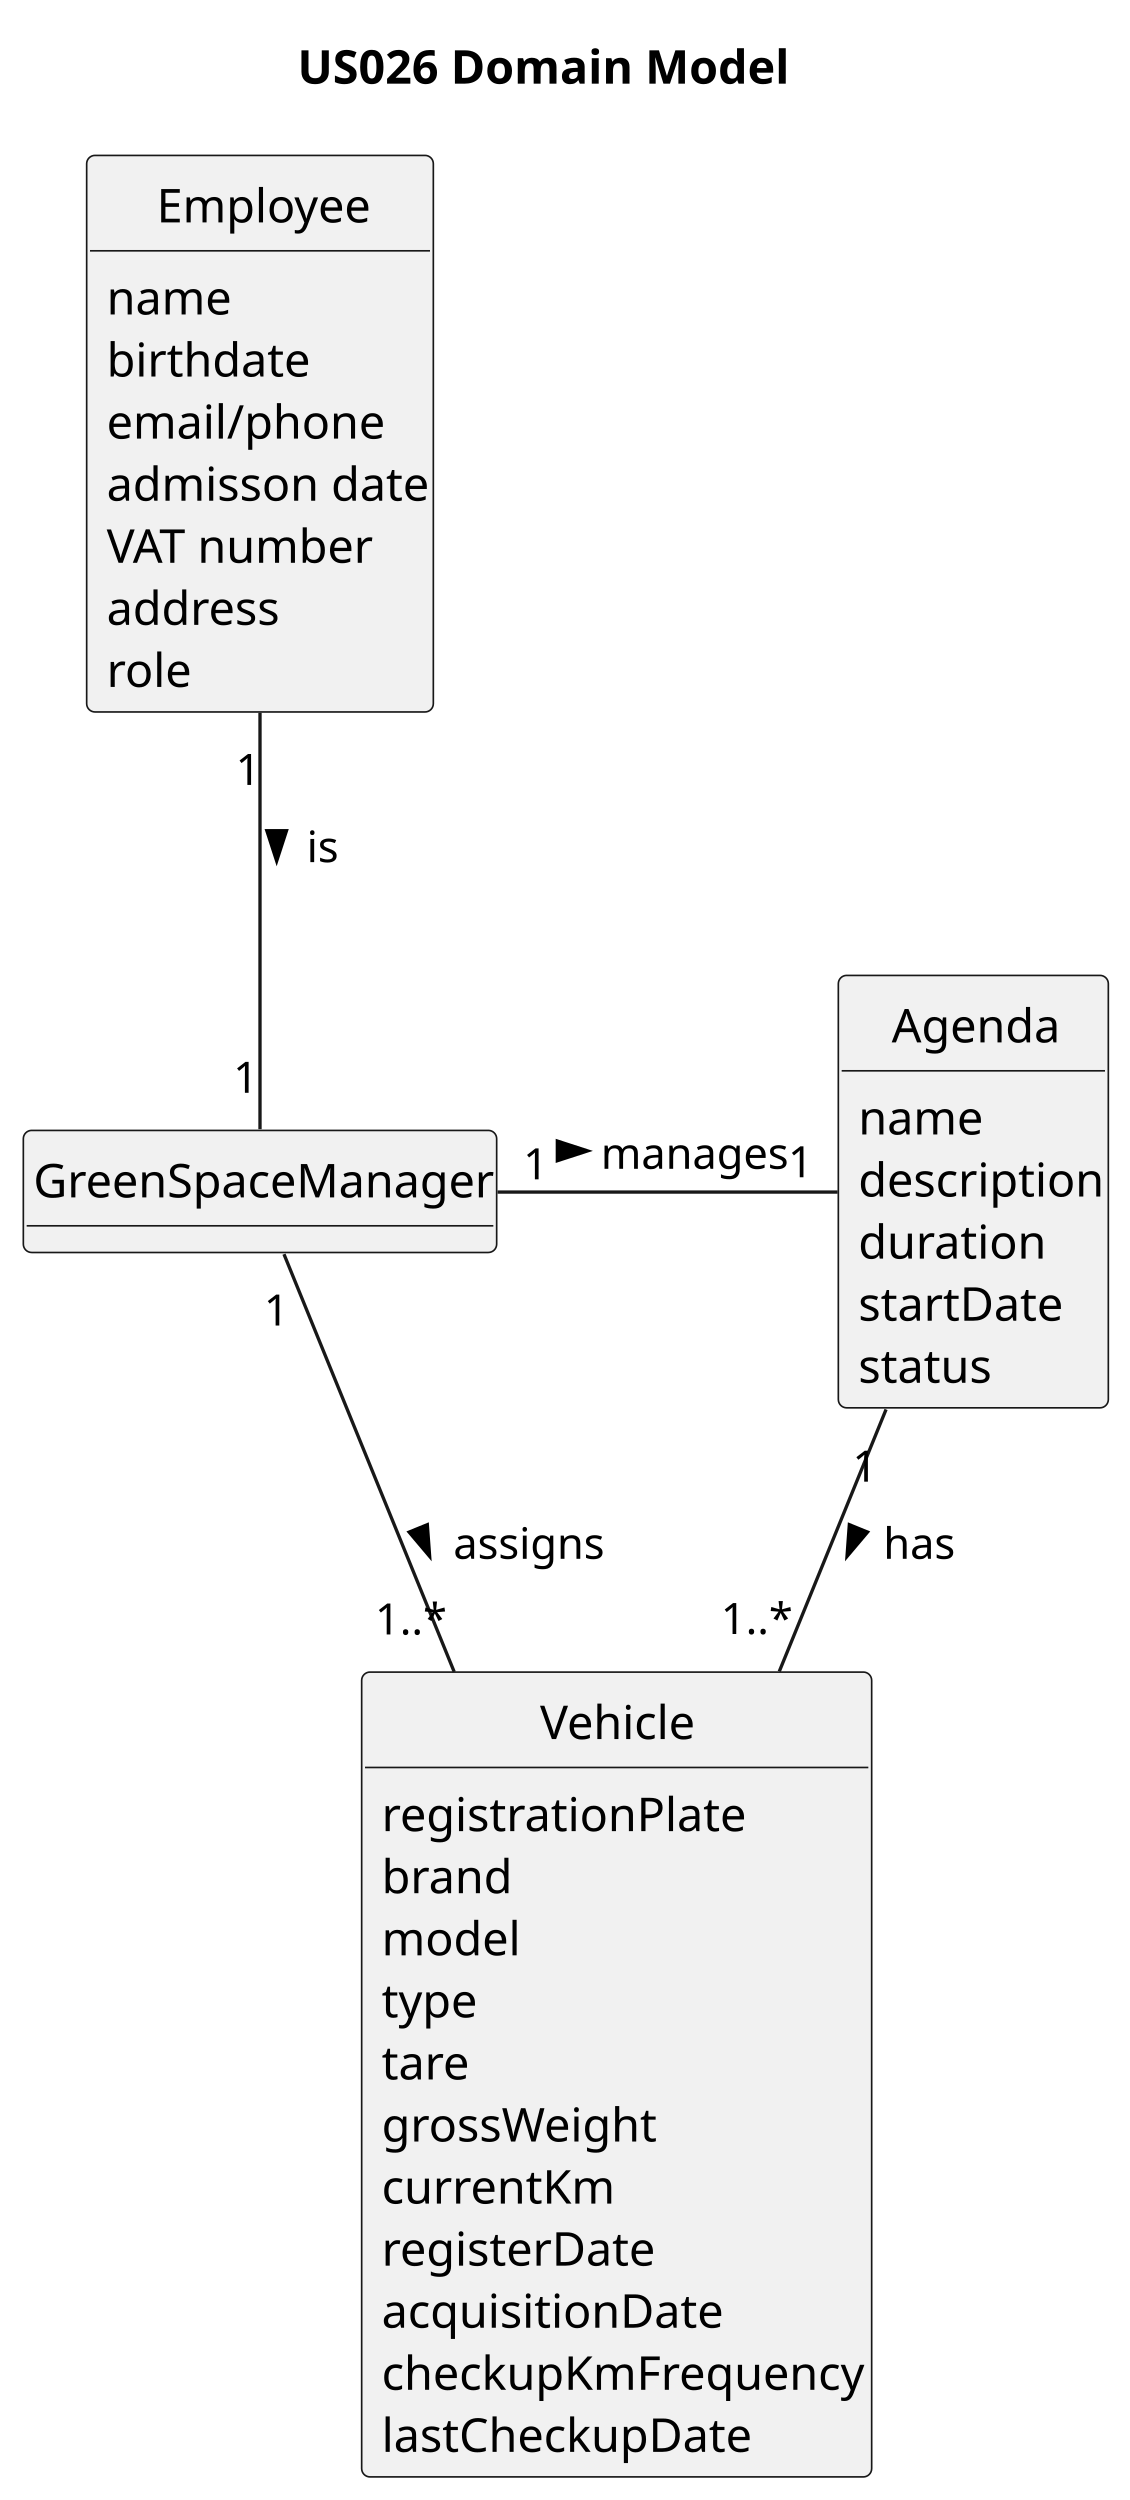
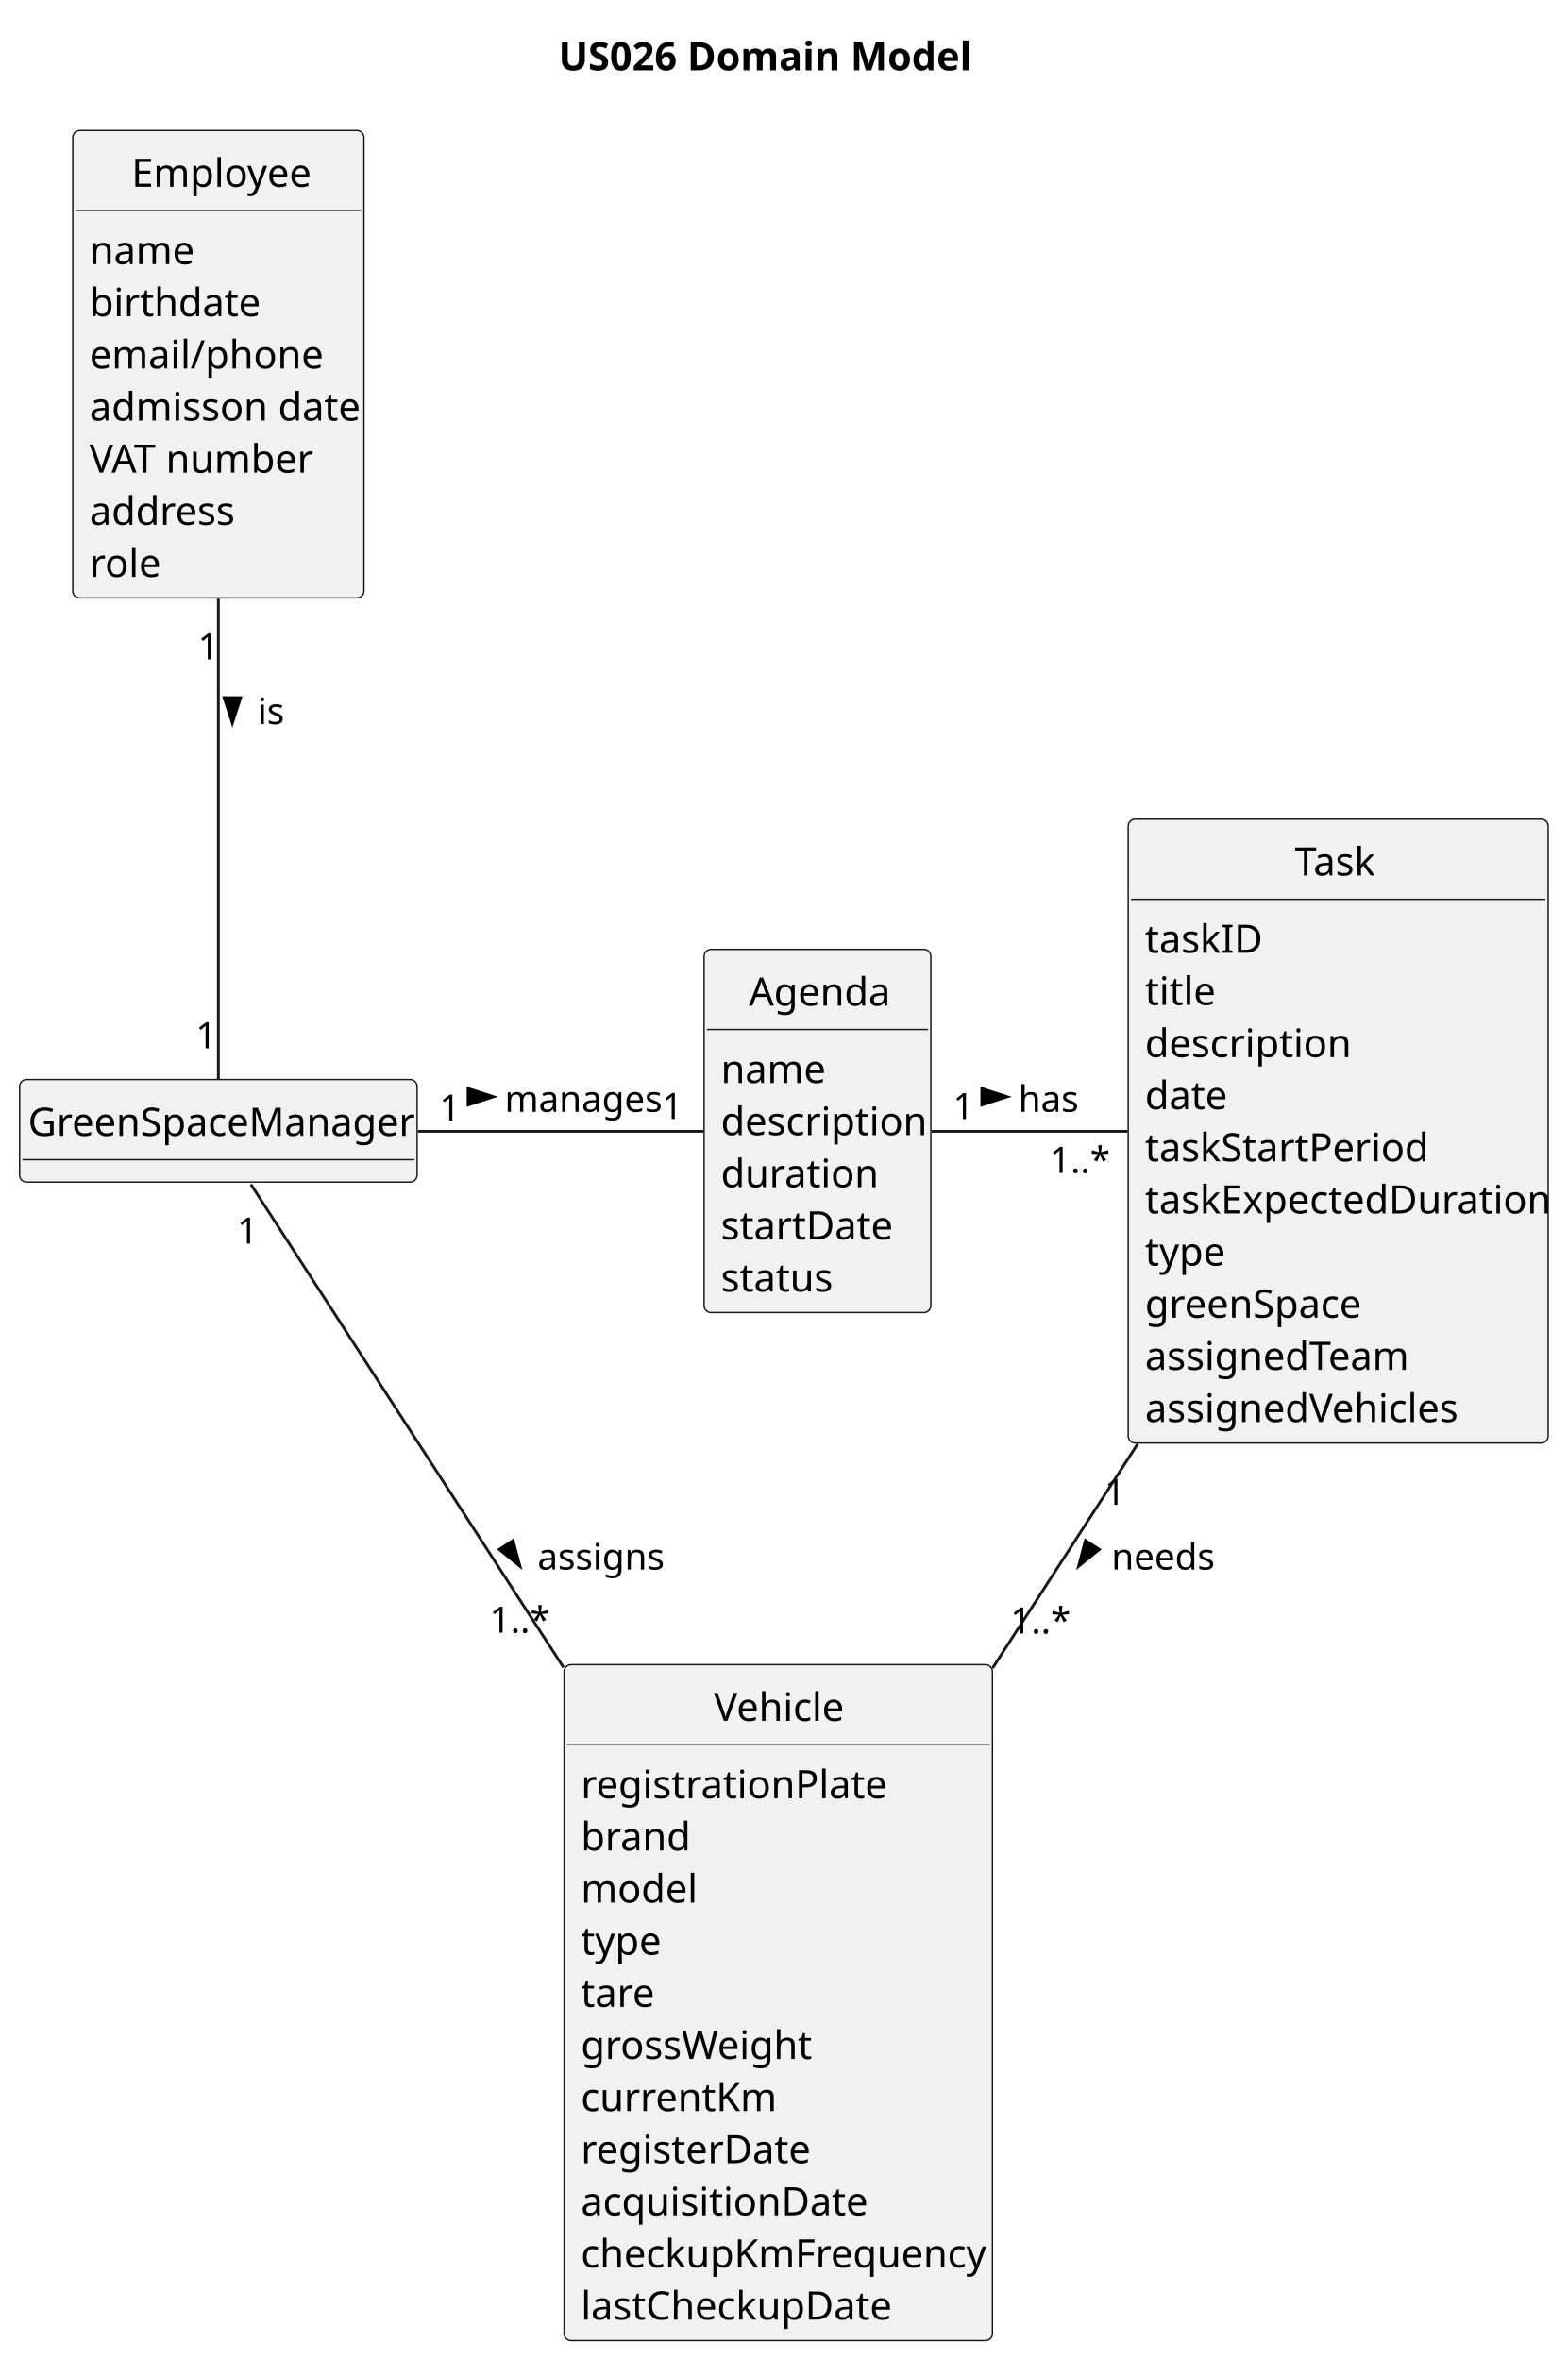
- <svg xmlns="http://www.w3.org/2000/svg" contentStyleType="text/css" height="750px" preserveAspectRatio="none" style="width:339px;height:750px;background:#FFFFFF;" version="1.1" viewBox="0 0 339 750" width="339px" zoomAndPan="magnify">
+ <svg xmlns="http://www.w3.org/2000/svg" contentStyleType="text/css" height="843px" preserveAspectRatio="none" style="width:560px;height:843px;background:#FFFFFF;" version="1.1" viewBox="0 0 560 843" width="560px" zoomAndPan="magnify">
  <defs />
  <g>
-     <text fill="#000000" font-family="sans-serif" font-size="14" font-weight="bold" lengthAdjust="spacing" textLength="147" x="89.25" y="25.107">US026 Domain Model</text>
+     <text fill="#000000" font-family="sans-serif" font-size="14" font-weight="bold" lengthAdjust="spacing" textLength="147" x="199.5" y="25.107">US026 Domain Model</text>
    <g id="elem_Employee">
      <rect codeLine="18" fill="#F1F1F1" height="166.969" id="Employee" rx="2.5" ry="2.5" style="stroke:#181818;stroke-width:0.5;" width="104" x="26" y="46.621" />
      <text fill="#000000" font-family="sans-serif" font-size="14" lengthAdjust="spacing" textLength="62" x="47" y="66.728">Employee</text>
      <line style="stroke:#181818;stroke-width:0.5;" x1="27" x2="129" y1="75.242" y2="75.242" />
      <text fill="#000000" font-family="sans-serif" font-size="14" lengthAdjust="spacing" textLength="35" x="32" y="94.35">name</text>
      <text fill="#000000" font-family="sans-serif" font-size="14" lengthAdjust="spacing" textLength="56" x="32" y="112.971">birthdate</text>
      <text fill="#000000" font-family="sans-serif" font-size="14" lengthAdjust="spacing" textLength="77" x="32" y="131.592">email/phone</text>
      <text fill="#000000" font-family="sans-serif" font-size="14" lengthAdjust="spacing" textLength="92" x="32" y="150.213">admisson date</text>
      <text fill="#000000" font-family="sans-serif" font-size="14" lengthAdjust="spacing" textLength="79" x="32" y="168.834">VAT number</text>
      <text fill="#000000" font-family="sans-serif" font-size="14" lengthAdjust="spacing" textLength="51" x="32" y="187.455">address</text>
      <text fill="#000000" font-family="sans-serif" font-size="14" lengthAdjust="spacing" textLength="24" x="32" y="206.076">role</text>
    </g>
    <g id="elem_Vehicle">
-       <rect codeLine="28" fill="#F1F1F1" height="241.453" id="Vehicle" rx="2.5" ry="2.5" style="stroke:#181818;stroke-width:0.5;" width="153" x="108.5" y="501.621" />
-       <text fill="#000000" font-family="sans-serif" font-size="14" lengthAdjust="spacing" textLength="46" x="162" y="521.729">Vehicle</text>
-       <line style="stroke:#181818;stroke-width:0.5;" x1="109.5" x2="260.5" y1="530.242" y2="530.242" />
-       <text fill="#000000" font-family="sans-serif" font-size="14" lengthAdjust="spacing" textLength="103" x="114.5" y="549.35">registrationPlate</text>
-       <text fill="#000000" font-family="sans-serif" font-size="14" lengthAdjust="spacing" textLength="37" x="114.5" y="567.971">brand</text>
-       <text fill="#000000" font-family="sans-serif" font-size="14" lengthAdjust="spacing" textLength="38" x="114.5" y="586.592">model</text>
-       <text fill="#000000" font-family="sans-serif" font-size="14" lengthAdjust="spacing" textLength="27" x="114.5" y="605.213">type</text>
-       <text fill="#000000" font-family="sans-serif" font-size="14" lengthAdjust="spacing" textLength="25" x="114.5" y="623.834">tare</text>
-       <text fill="#000000" font-family="sans-serif" font-size="14" lengthAdjust="spacing" textLength="79" x="114.5" y="642.455">grossWeight</text>
-       <text fill="#000000" font-family="sans-serif" font-size="14" lengthAdjust="spacing" textLength="65" x="114.5" y="661.076">currentKm</text>
-       <text fill="#000000" font-family="sans-serif" font-size="14" lengthAdjust="spacing" textLength="78" x="114.5" y="679.697">registerDate</text>
-       <text fill="#000000" font-family="sans-serif" font-size="14" lengthAdjust="spacing" textLength="97" x="114.5" y="698.318">acquisitionDate</text>
-       <text fill="#000000" font-family="sans-serif" font-size="14" lengthAdjust="spacing" textLength="141" x="114.5" y="716.939">checkupKmFrequency</text>
-       <text fill="#000000" font-family="sans-serif" font-size="14" lengthAdjust="spacing" textLength="108" x="114.5" y="735.561">lastCheckupDate</text>
+       <rect codeLine="28" fill="#F1F1F1" height="241.453" id="Vehicle" rx="2.5" ry="2.5" style="stroke:#181818;stroke-width:0.5;" width="153" x="201.5" y="594.621" />
+       <text fill="#000000" font-family="sans-serif" font-size="14" lengthAdjust="spacing" textLength="46" x="255" y="614.729">Vehicle</text>
+       <line style="stroke:#181818;stroke-width:0.5;" x1="202.5" x2="353.5" y1="623.242" y2="623.242" />
+       <text fill="#000000" font-family="sans-serif" font-size="14" lengthAdjust="spacing" textLength="103" x="207.5" y="642.35">registrationPlate</text>
+       <text fill="#000000" font-family="sans-serif" font-size="14" lengthAdjust="spacing" textLength="37" x="207.5" y="660.971">brand</text>
+       <text fill="#000000" font-family="sans-serif" font-size="14" lengthAdjust="spacing" textLength="38" x="207.5" y="679.592">model</text>
+       <text fill="#000000" font-family="sans-serif" font-size="14" lengthAdjust="spacing" textLength="27" x="207.5" y="698.213">type</text>
+       <text fill="#000000" font-family="sans-serif" font-size="14" lengthAdjust="spacing" textLength="25" x="207.5" y="716.834">tare</text>
+       <text fill="#000000" font-family="sans-serif" font-size="14" lengthAdjust="spacing" textLength="79" x="207.5" y="735.455">grossWeight</text>
+       <text fill="#000000" font-family="sans-serif" font-size="14" lengthAdjust="spacing" textLength="65" x="207.5" y="754.076">currentKm</text>
+       <text fill="#000000" font-family="sans-serif" font-size="14" lengthAdjust="spacing" textLength="78" x="207.5" y="772.697">registerDate</text>
+       <text fill="#000000" font-family="sans-serif" font-size="14" lengthAdjust="spacing" textLength="97" x="207.5" y="791.318">acquisitionDate</text>
+       <text fill="#000000" font-family="sans-serif" font-size="14" lengthAdjust="spacing" textLength="141" x="207.5" y="809.939">checkupKmFrequency</text>
+       <text fill="#000000" font-family="sans-serif" font-size="14" lengthAdjust="spacing" textLength="108" x="207.5" y="828.561">lastCheckupDate</text>
    </g>
    <g id="elem_GreenSpaceManager">
-       <rect codeLine="42" fill="#F1F1F1" height="36.621" id="GreenSpaceManager" rx="2.5" ry="2.5" style="stroke:#181818;stroke-width:0.5;" width="142" x="7" y="339.121" />
-       <text fill="#000000" font-family="sans-serif" font-size="14" lengthAdjust="spacing" textLength="136" x="10" y="359.228">GreenSpaceManager</text>
-       <line style="stroke:#181818;stroke-width:0.5;" x1="8" x2="148" y1="367.742" y2="367.742" />
+       <rect codeLine="42" fill="#F1F1F1" height="36.621" id="GreenSpaceManager" rx="2.5" ry="2.5" style="stroke:#181818;stroke-width:0.5;" width="142" x="7" y="385.621" />
+       <text fill="#000000" font-family="sans-serif" font-size="14" lengthAdjust="spacing" textLength="136" x="10" y="405.728">GreenSpaceManager</text>
+       <line style="stroke:#181818;stroke-width:0.5;" x1="8" x2="148" y1="414.242" y2="414.242" />
    </g>
    <g id="elem_Agenda">
-       <rect codeLine="47" fill="#F1F1F1" height="129.727" id="Agenda" rx="2.5" ry="2.5" style="stroke:#181818;stroke-width:0.5;" width="81" x="251.5" y="292.621" />
-       <text fill="#000000" font-family="sans-serif" font-size="14" lengthAdjust="spacing" textLength="49" x="267.5" y="312.728">Agenda</text>
-       <line style="stroke:#181818;stroke-width:0.5;" x1="252.5" x2="331.5" y1="321.242" y2="321.242" />
-       <text fill="#000000" font-family="sans-serif" font-size="14" lengthAdjust="spacing" textLength="35" x="257.5" y="340.35">name</text>
-       <text fill="#000000" font-family="sans-serif" font-size="14" lengthAdjust="spacing" textLength="69" x="257.5" y="358.971">description</text>
-       <text fill="#000000" font-family="sans-serif" font-size="14" lengthAdjust="spacing" textLength="52" x="257.5" y="377.592">duration</text>
-       <text fill="#000000" font-family="sans-serif" font-size="14" lengthAdjust="spacing" textLength="58" x="257.5" y="396.213">startDate</text>
-       <text fill="#000000" font-family="sans-serif" font-size="14" lengthAdjust="spacing" textLength="38" x="257.5" y="414.834">status</text>
+       <rect codeLine="47" fill="#F1F1F1" height="129.727" id="Agenda" rx="2.5" ry="2.5" style="stroke:#181818;stroke-width:0.5;" width="81" x="251.5" y="339.121" />
+       <text fill="#000000" font-family="sans-serif" font-size="14" lengthAdjust="spacing" textLength="49" x="267.5" y="359.228">Agenda</text>
+       <line style="stroke:#181818;stroke-width:0.5;" x1="252.5" x2="331.5" y1="367.742" y2="367.742" />
+       <text fill="#000000" font-family="sans-serif" font-size="14" lengthAdjust="spacing" textLength="35" x="257.5" y="386.85">name</text>
+       <text fill="#000000" font-family="sans-serif" font-size="14" lengthAdjust="spacing" textLength="69" x="257.5" y="405.471">description</text>
+       <text fill="#000000" font-family="sans-serif" font-size="14" lengthAdjust="spacing" textLength="52" x="257.5" y="424.092">duration</text>
+       <text fill="#000000" font-family="sans-serif" font-size="14" lengthAdjust="spacing" textLength="58" x="257.5" y="442.713">startDate</text>
+       <text fill="#000000" font-family="sans-serif" font-size="14" lengthAdjust="spacing" textLength="38" x="257.5" y="461.334">status</text>
+     </g>
+     <g id="elem_Task">
+       <rect codeLine="55" fill="#F1F1F1" height="222.832" id="Task" rx="2.5" ry="2.5" style="stroke:#181818;stroke-width:0.5;" width="150" x="403" y="292.621" />
+       <text fill="#000000" font-family="sans-serif" font-size="14" lengthAdjust="spacing" textLength="31" x="462.5" y="312.728">Task</text>
+       <line style="stroke:#181818;stroke-width:0.5;" x1="404" x2="552" y1="321.242" y2="321.242" />
+       <text fill="#000000" font-family="sans-serif" font-size="14" lengthAdjust="spacing" textLength="39" x="409" y="340.35">taskID</text>
+       <text fill="#000000" font-family="sans-serif" font-size="14" lengthAdjust="spacing" textLength="22" x="409" y="358.971">title</text>
+       <text fill="#000000" font-family="sans-serif" font-size="14" lengthAdjust="spacing" textLength="69" x="409" y="377.592">description</text>
+       <text fill="#000000" font-family="sans-serif" font-size="14" lengthAdjust="spacing" textLength="28" x="409" y="396.213">date</text>
+       <text fill="#000000" font-family="sans-serif" font-size="14" lengthAdjust="spacing" textLength="97" x="409" y="414.834">taskStartPeriod</text>
+       <text fill="#000000" font-family="sans-serif" font-size="14" lengthAdjust="spacing" textLength="138" x="409" y="433.455">taskExpectedDuration</text>
+       <text fill="#000000" font-family="sans-serif" font-size="14" lengthAdjust="spacing" textLength="27" x="409" y="452.076">type</text>
+       <text fill="#000000" font-family="sans-serif" font-size="14" lengthAdjust="spacing" textLength="77" x="409" y="470.697">greenSpace</text>
+       <text fill="#000000" font-family="sans-serif" font-size="14" lengthAdjust="spacing" textLength="93" x="409" y="489.318">assignedTeam</text>
+       <text fill="#000000" font-family="sans-serif" font-size="14" lengthAdjust="spacing" textLength="110" x="409" y="507.94">assignedVehicles</text>
    </g>
    <g id="link_Employee_GreenSpaceManager">
-       <path codeLine="55" d="M78,213.811 C78,259.311 78,311.861 78,338.751 " fill="none" id="Employee-GreenSpaceManager" style="stroke:#181818;stroke-width:1.0;" />
+       <path codeLine="68" d="M78,213.841 C78,274.321 78,351.511 78,385.601 " fill="none" id="Employee-GreenSpaceManager" style="stroke:#181818;stroke-width:1.0;" />
      <polygon fill="#000000" points="83,258.267,85.939,249.221,80.061,249.221,83,258.267" style="stroke:#000000;stroke-width:1.0;" />
      <text fill="#000000" font-family="sans-serif" font-size="13" lengthAdjust="spacing" textLength="10" x="92" y="258.649">is</text>
-       <text fill="#000000" font-family="sans-serif" font-size="13" lengthAdjust="spacing" textLength="7" x="70.71" y="235.487">1</text>
-       <text fill="#000000" font-family="sans-serif" font-size="13" lengthAdjust="spacing" textLength="7" x="69.972" y="327.838">1</text>
+       <text fill="#000000" font-family="sans-serif" font-size="13" lengthAdjust="spacing" textLength="7" x="70.71" y="235.52">1</text>
+       <text fill="#000000" font-family="sans-serif" font-size="13" lengthAdjust="spacing" textLength="7" x="69.928" y="374.457">1</text>
    </g>
    <g id="link_GreenSpaceManager_Vehicle">
-       <path codeLine="56" d="M85.19,376.251 C95.78,402.231 116.46,452.981 136.27,501.581 " fill="none" id="GreenSpaceManager-Vehicle" style="stroke:#181818;stroke-width:1.0;" />
-       <polygon fill="#000000" points="128.887,466.897,128.195,457.411,122.752,459.63,128.887,466.897" style="stroke:#000000;stroke-width:1.0;" />
-       <text fill="#000000" font-family="sans-serif" font-size="13" lengthAdjust="spacing" textLength="45" x="136" y="467.649">assigns</text>
-       <text fill="#000000" font-family="sans-serif" font-size="13" lengthAdjust="spacing" textLength="7" x="79.182" y="397.661">1</text>
-       <text fill="#000000" font-family="sans-serif" font-size="13" lengthAdjust="spacing" textLength="20" x="112.508" y="490.338">1..*</text>
+       <path codeLine="69" d="M89.62,423.071 C111.21,456.431 159.16,530.521 201.28,595.591 " fill="none" id="GreenSpaceManager-Vehicle" style="stroke:#181818;stroke-width:1.0;" />
+       <polygon fill="#000000" points="185.717,559.464,183.269,550.274,178.335,553.468,185.717,559.464" style="stroke:#000000;stroke-width:1.0;" />
+       <text fill="#000000" font-family="sans-serif" font-size="13" lengthAdjust="spacing" textLength="45" x="192" y="560.649">assigns</text>
+       <text fill="#000000" font-family="sans-serif" font-size="13" lengthAdjust="spacing" textLength="7" x="84.701" y="444.219">1</text>
+       <text fill="#000000" font-family="sans-serif" font-size="13" lengthAdjust="spacing" textLength="20" x="174.911" y="583.211">1..*</text>
    </g>
-     <g id="link_Agenda_Vehicle">
-       <path codeLine="57" d="M265.82,422.831 C256.14,446.591 244.83,474.351 233.78,501.441 " fill="none" id="Agenda-Vehicle" style="stroke:#181818;stroke-width:1.0;" />
-       <polygon fill="#000000" points="254.113,466.897,260.248,459.63,254.805,457.411,254.113,466.897" style="stroke:#000000;stroke-width:1.0;" />
-       <text fill="#000000" font-family="sans-serif" font-size="13" lengthAdjust="spacing" textLength="21" x="265" y="467.649">has</text>
-       <text fill="#000000" font-family="sans-serif" font-size="13" lengthAdjust="spacing" textLength="7" x="255.759" y="444.49">1</text>
-       <text fill="#000000" font-family="sans-serif" font-size="13" lengthAdjust="spacing" textLength="20" x="216.264" y="490.189">1..*</text>
+     <g id="link_Agenda_Task">
+       <path codeLine="70" d="M332.82,404.121 C353.35,404.121 378.9,404.121 402.82,404.121 " fill="none" id="Agenda-Task" style="stroke:#181818;stroke-width:1.0;" />
+       <polygon fill="#000000" points="359.75,391.767,350.705,388.828,350.705,394.705,359.75,391.767" style="stroke:#000000;stroke-width:1.0;" />
+       <text fill="#000000" font-family="sans-serif" font-size="13" lengthAdjust="spacing" textLength="21" x="363.75" y="397.149">has</text>
+       <text fill="#000000" font-family="sans-serif" font-size="13" lengthAdjust="spacing" textLength="7" x="340.438" y="399.737">1</text>
+       <text fill="#000000" font-family="sans-serif" font-size="13" lengthAdjust="spacing" textLength="20" x="374.967" y="418.954">1..*</text>
+     </g>
+     <g id="link_Task_Vehicle">
+       <path codeLine="71" d="M406.36,515.801 C389.55,541.781 371.57,569.561 354.55,595.851 " fill="none" id="Task-Vehicle" style="stroke:#181818;stroke-width:1.0;" />
+       <polygon fill="#000000" points="385.283,559.464,392.665,553.468,387.731,550.274,385.283,559.464" style="stroke:#000000;stroke-width:1.0;" />
+       <text fill="#000000" font-family="sans-serif" font-size="13" lengthAdjust="spacing" textLength="35" x="397" y="560.649">needs</text>
+       <text fill="#000000" font-family="sans-serif" font-size="13" lengthAdjust="spacing" textLength="7" x="394.546" y="537.543">1</text>
+       <text fill="#000000" font-family="sans-serif" font-size="13" lengthAdjust="spacing" textLength="20" x="360.906" y="583.49">1..*</text>
    </g>
    <g id="link_GreenSpaceManager_Agenda">
-       <path codeLine="58" d="M149.26,357.621 C183.18,357.621 222.52,357.621 251.3,357.621 " fill="none" id="GreenSpaceManager-Agenda" style="stroke:#181818;stroke-width:1.0;" />
-       <polygon fill="#000000" points="176.25,345.267,167.205,342.328,167.205,348.205,176.25,345.267" style="stroke:#000000;stroke-width:1.0;" />
-       <text fill="#000000" font-family="sans-serif" font-size="13" lengthAdjust="spacing" textLength="53" x="180.25" y="350.649">manages</text>
-       <text fill="#000000" font-family="sans-serif" font-size="13" lengthAdjust="spacing" textLength="7" x="156.97" y="353.807">1</text>
-       <text fill="#000000" font-family="sans-serif" font-size="13" lengthAdjust="spacing" textLength="7" x="236.427" y="353.186">1</text>
+       <path codeLine="72" d="M149.26,404.121 C183.18,404.121 222.52,404.121 251.3,404.121 " fill="none" id="GreenSpaceManager-Agenda" style="stroke:#181818;stroke-width:1.0;" />
+       <polygon fill="#000000" points="176.25,391.767,167.205,388.828,167.205,394.705,176.25,391.767" style="stroke:#000000;stroke-width:1.0;" />
+       <text fill="#000000" font-family="sans-serif" font-size="13" lengthAdjust="spacing" textLength="53" x="180.25" y="397.149">manages</text>
+       <text fill="#000000" font-family="sans-serif" font-size="13" lengthAdjust="spacing" textLength="7" x="156.97" y="400.307">1</text>
+       <text fill="#000000" font-family="sans-serif" font-size="13" lengthAdjust="spacing" textLength="7" x="236.427" y="399.686">1</text>
    </g>
  </g>
</svg>
